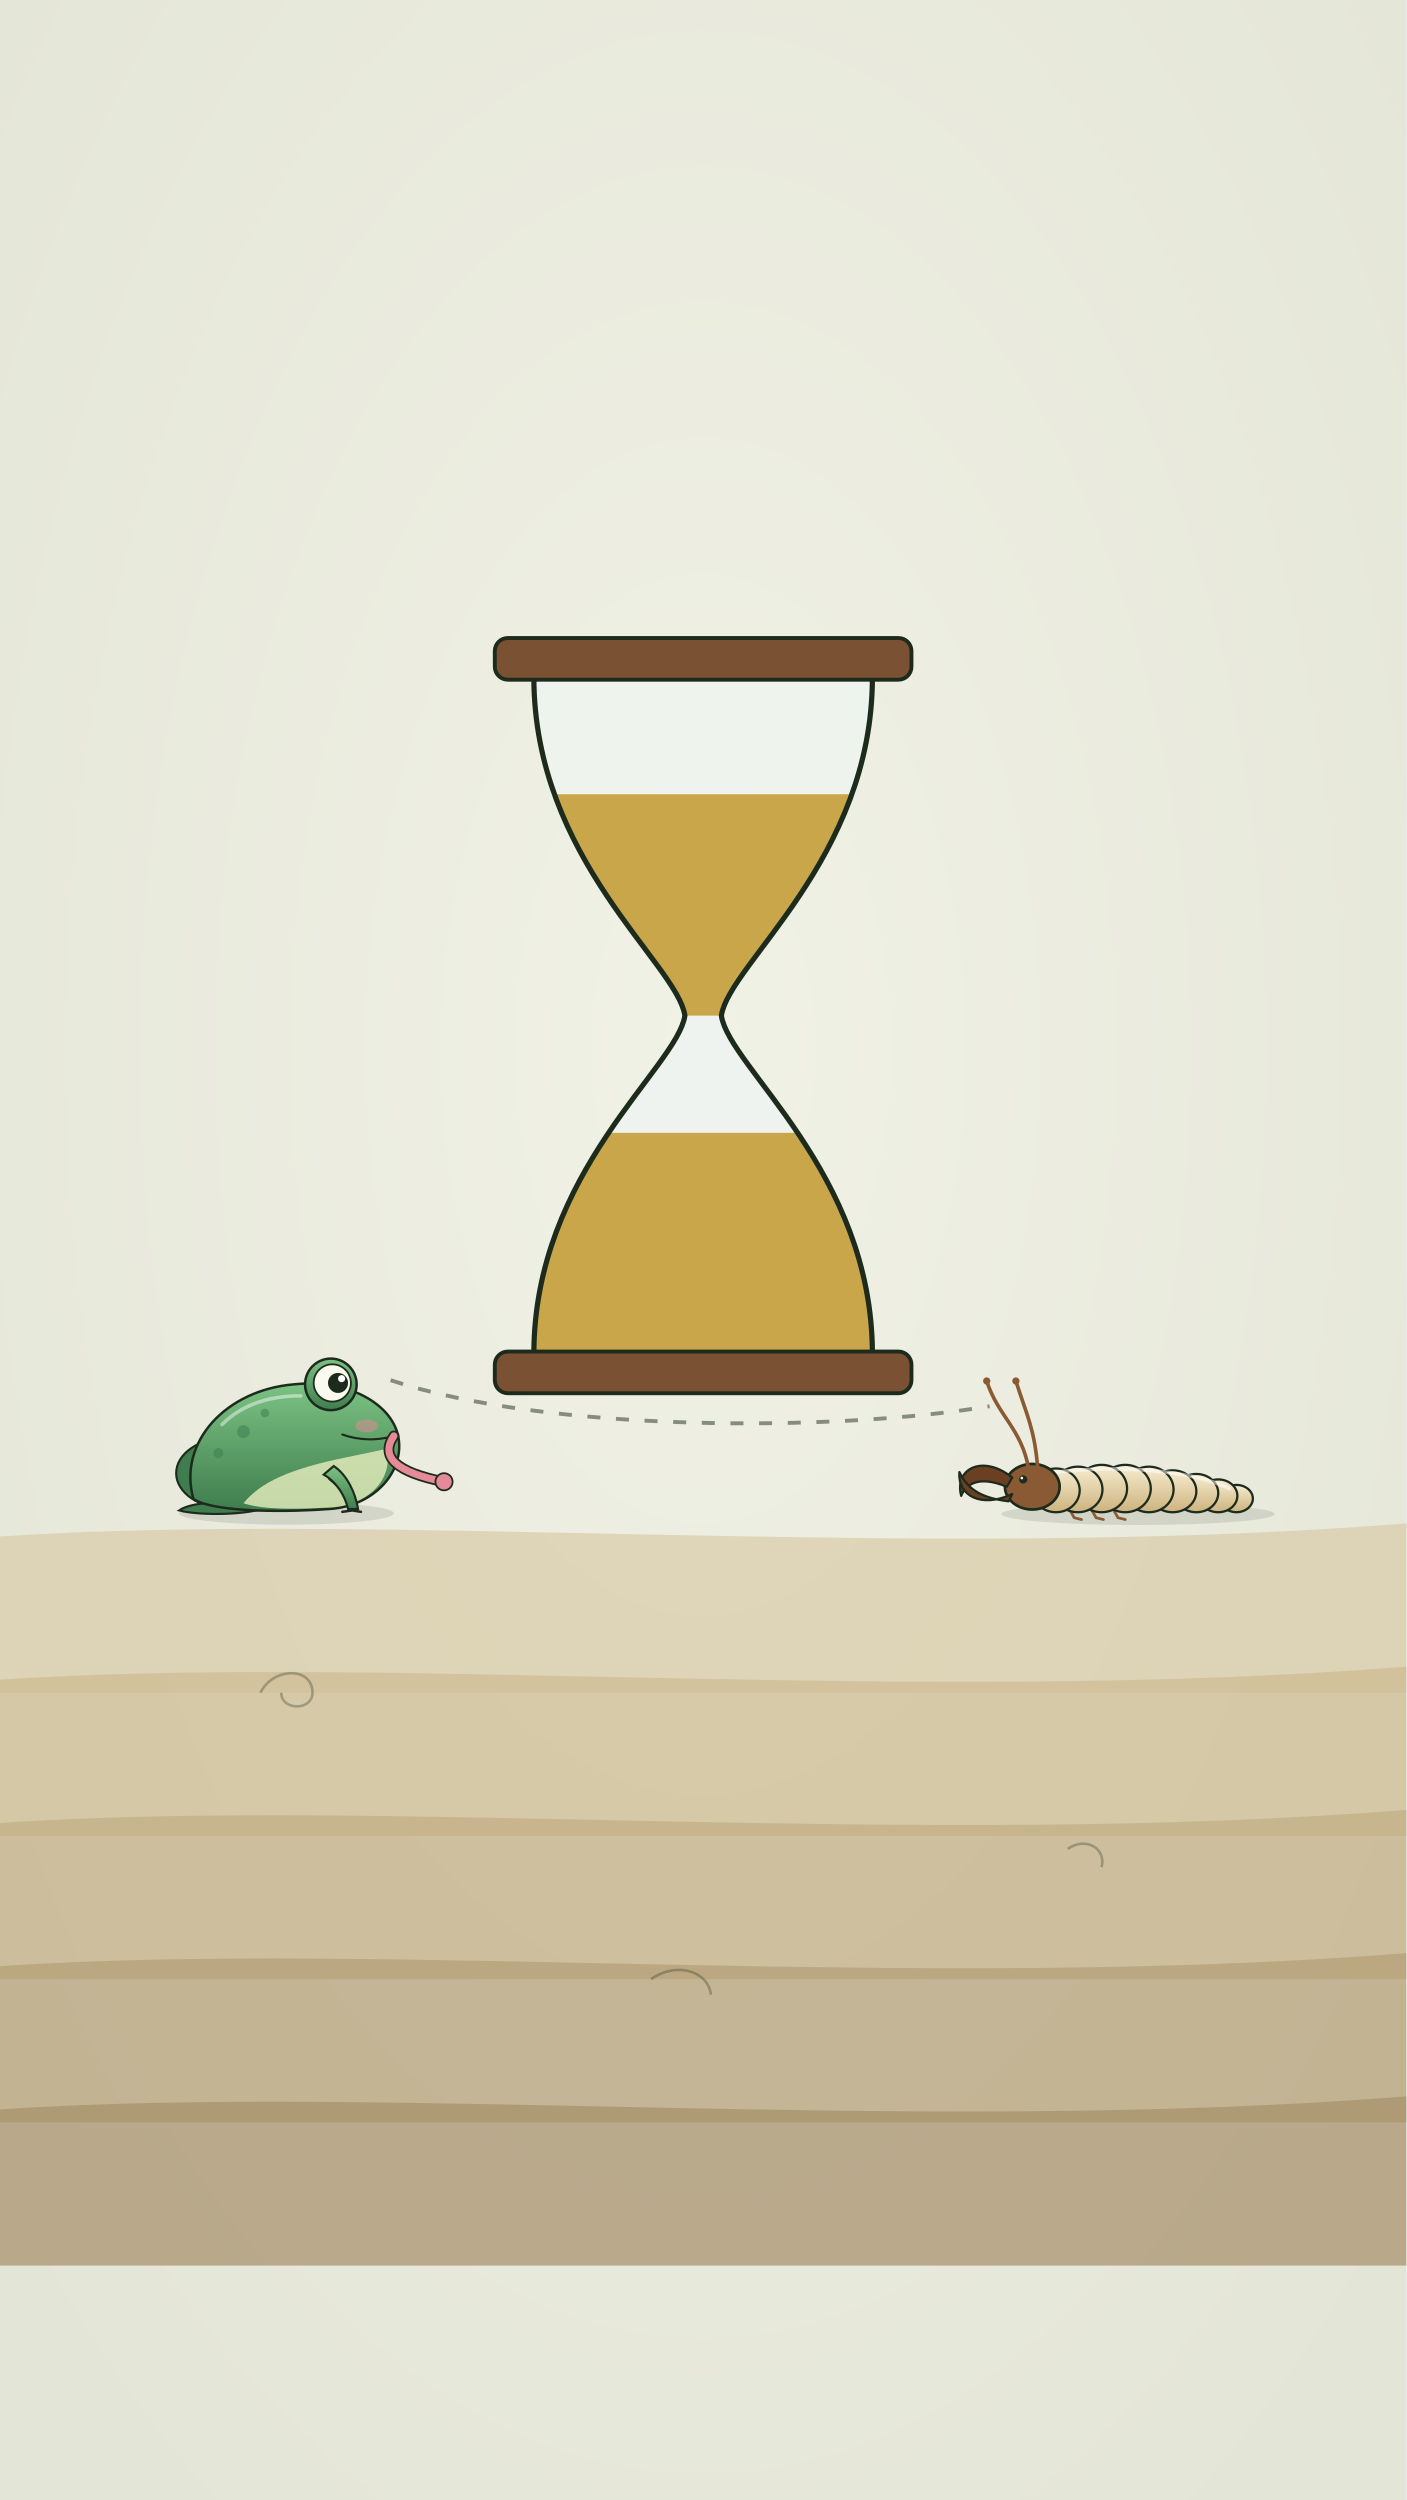
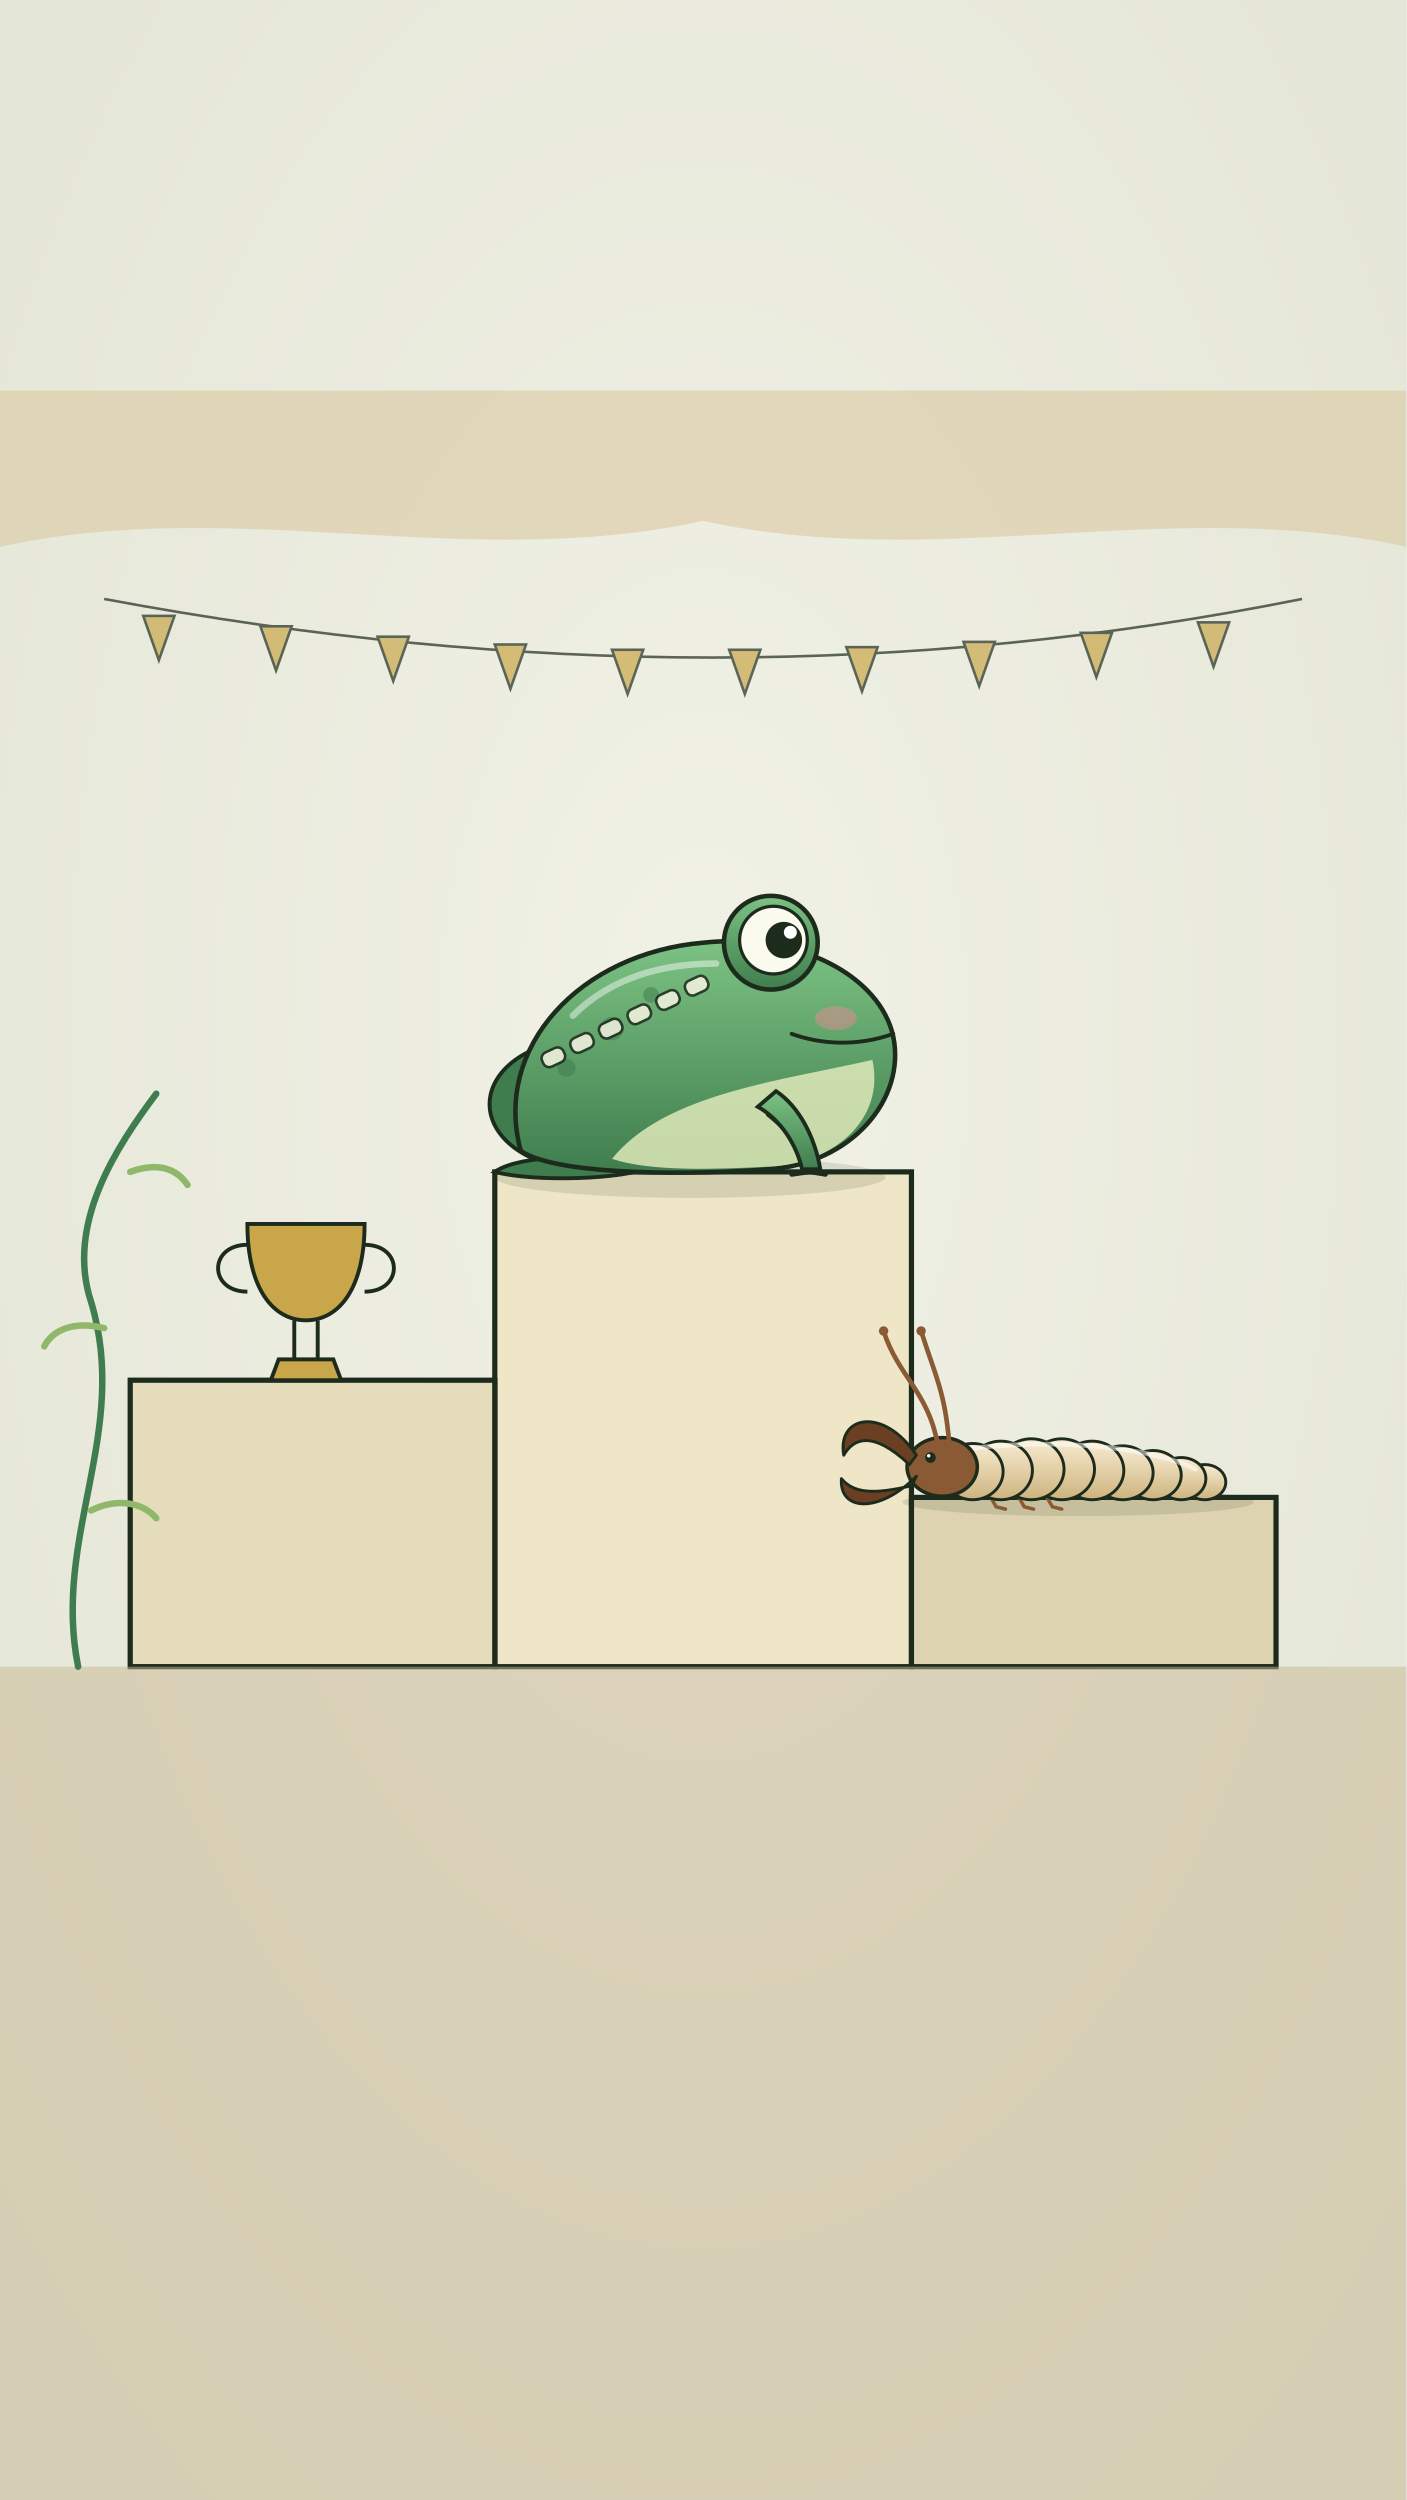
<svg xmlns="http://www.w3.org/2000/svg" viewBox="0 0 1080 1920" width="1080" height="1920">
  <defs>
-     <radialGradient id="U026-wash" cx=".5" cy=".42" r=".7">
+     <radialGradient id="U025-wash" cx=".5" cy=".42" r=".7">
      <stop offset="0" stop-color="#f1f2e6" />
      <stop offset="1" stop-color="#e3e5d6" />
    </radialGradient>
-     <linearGradient id="U026-jade" x1="0" y1="0" x2="0" y2="1">
+     <linearGradient id="U025-jade" x1="0" y1="0" x2="0" y2="1">
      <stop offset="0" stop-color="#7cc283" />
      <stop offset="1" stop-color="#3f7d4e" />
    </linearGradient>
-     <linearGradient id="U026-cream" x1="0" y1="0" x2="0" y2="1">
+     <linearGradient id="U025-cream" x1="0" y1="0" x2="0" y2="1">
      <stop offset="0" stop-color="#f7ecd0" />
      <stop offset="1" stop-color="#cdb37e" />
    </linearGradient>
-     <radialGradient id="U026-glow" cx=".5" cy=".5" r=".5">
+     <radialGradient id="U025-glow" cx=".5" cy=".5" r=".5">
      <stop offset="0" stop-color="#fff6c8" stop-opacity=".9" />
      <stop offset="1" stop-color="#fff6c8" stop-opacity="0" />
    </radialGradient>
  </defs>
  <rect id="bg-paper" width="1080" height="1920" fill="#e3e5d6" />
-   <rect id="bg-paper-wash" width="1080" height="1920" fill="url(#U026-wash)" />
-   <path id="bg-rock-layer-0" d="M0 1180 C300 1160 700 1200 1080 1170 L1080 1300 L0 1300Z" fill="#d8cba6" opacity=".7" />
-   <path id="bg-rock-layer-1" d="M0 1290 C300 1270 700 1310 1080 1280 L1080 1410 L0 1410Z" fill="#cdbb92" opacity=".7" />
-   <path id="bg-rock-layer-2" d="M0 1400 C300 1380 700 1420 1080 1390 L1080 1520 L0 1520Z" fill="#c2ad83" opacity=".7" />
-   <path id="bg-rock-layer-3" d="M0 1510 C300 1490 700 1530 1080 1500 L1080 1630 L0 1630Z" fill="#b49e76" opacity=".7" />
-   <path id="bg-rock-layer-4" d="M0 1620 C300 1600 700 1640 1080 1610 L1080 1740 L0 1740Z" fill="#a68f6a" opacity=".7" />
-   <g id="bg-fossil-marks" fill="none" stroke="#1d2b1c" stroke-width="2" opacity=".3">
-     <path d="M200 1300 c10 -20 40 -20 40 0 c0 14 -24 14 -24 0" />
-     <path d="M820 1420 c14 -10 30 0 26 14" />
-     <path d="M500 1520 c20 -14 44 -6 46 12" />
+   <rect id="bg-paper-wash" width="1080" height="1920" fill="url(#U025-wash)" />
+   <path id="bg-curtain" d="M0 300 H1080 V420 C900 380 720 440 540 400 C360 440 180 380 0 420Z" fill="#d9c59a" opacity=".55" />
+   <g id="bunting-string" fill="#c9a64a" stroke="#1d2b1c" stroke-width="2" opacity=".7">
+     <path d="M80 460 C400 520 700 520 1000 460" fill="none" />
+     <path d="M110 473 l24 0 l-12 34z" />
+     <path d="M200 481 l24 0 l-12 34z" />
+     <path d="M290 489 l24 0 l-12 34z" />
+     <path d="M380 495 l24 0 l-12 34z" />
+     <path d="M470 499 l24 0 l-12 34z" />
+     <path d="M560 499 l24 0 l-12 34z" />
+     <path d="M650 497 l24 0 l-12 34z" />
+     <path d="M740 493 l24 0 l-12 34z" />
+     <path d="M830 486 l24 0 l-12 34z" />
+     <path d="M920 478 l24 0 l-12 34z" />
  </g>
-   <defs>
-     <clipPath id="U026-glass-clip">
-       <path d="M410 520 H670 C670 660 560 740 554 780 C560 820 670 900 670 1040 H410 C410 900 520 820 526 780 C520 740 410 660 410 520Z" />
-     </clipPath>
-   </defs>
-   <path id="hourglass-glass" d="M410 520 H670 C670 660 560 740 554 780 C560 820 670 900 670 1040 H410 C410 900 520 820 526 780 C520 740 410 660 410 520Z" fill="#eef4f1" opacity=".8" />
-   <g clip-path="url(#U026-glass-clip)">
-     <g id="mv-fill-sand-top" data-from="1" data-to=".15" data-axis="y" data-pivot="540 780" data-dur="5">
-       <rect x="410" y="610" width="260" height="170" fill="#c9a64a" />
-     </g>
-     <g id="mv-fill-sand-bottom" data-from=".1" data-to="1" data-axis="y" data-pivot="540 1040" data-dur="5">
-       <rect x="410" y="870" width="260" height="170" fill="#c9a64a" />
+   <rect id="podium-top-step" x="380" y="900" width="320" height="380" fill="#efe6c8" stroke="#1d2b1c" stroke-width="4" />
+   <rect id="podium-second-step" x="100" y="1060" width="280" height="220" fill="#e5dcbc" stroke="#1d2b1c" stroke-width="4" />
+   <rect id="podium-third-step" x="700" y="1150" width="280" height="130" fill="#ddd3b0" stroke="#1d2b1c" stroke-width="4" />
+   <rect id="bg-floor" x="0" y="1280" width="1080" height="640" fill="#c9b892" opacity=".5" />
+   <g id="mv-breathe-frog-body">
+     <g id="frog-figure" transform="translate(530 900) rotate(0.0) scale(1.0 1.0)">
+       <ellipse cx="0" cy="4" rx="150" ry="16" fill="#1d2b1c" opacity=".12" />
+       <g id="frog-hindleg">
+         <ellipse cx="-80" cy="-52" rx="74" ry="50" fill="#3f7d4e" stroke="#1d2b1c" stroke-width="3" />
+         <path d="M-150 0 C-130 -14 -70 -14 -30 -4 C-50 6 -120 8 -150 0Z" fill="#3f7d4e" stroke="#1d2b1c" stroke-width="3" />
+       </g>
+       <path id="frog-body" d="M-130 -16 C-152 -96 -84 -168 10 -176 C84 -184 146 -150 156 -104 C166 -56 124 -6 60 -2 C10 2 -100 4 -130 -16Z" fill="url(#U025-jade)" stroke="#1d2b1c" stroke-width="3.5" />
+       <path d="M-60 -10 C-20 -60 70 -70 140 -86 C150 -40 110 -6 60 -4 C20 -2 -30 0 -60 -10Z" fill="#dfe9b8" opacity=".85" />
+       <path d="M-90 -120 C-60 -150 -20 -160 20 -160" fill="none" stroke="#ffffff" stroke-width="5" opacity=".45" stroke-linecap="round" />
+       <circle cx="-60" cy="-110" r="9" fill="#3f7d4e" opacity=".55" />
+       <circle cx="-30" cy="-136" r="6" fill="#3f7d4e" opacity=".55" />
+       <circle cx="-95" cy="-80" r="7" fill="#3f7d4e" opacity=".55" />
+       <path id="frog-foreleg" d="M60 -44 C78 -30 88 -14 92 0 M92 0 l-14 2 M92 0 l12 2 M92 0 l2 -8" fill="none" stroke="#1d2b1c" stroke-width="3.5" stroke-linecap="round" />
+       <path d="M52 -50 C70 -40 82 -20 86 -2 L100 -2 C96 -26 84 -50 66 -62Z" fill="url(#U025-jade)" stroke="#1d2b1c" stroke-width="3" />
+       <circle cx="62" cy="-176" r="36" fill="url(#U025-jade)" stroke="#1d2b1c" stroke-width="3.5" />
+       <g id="mv-blink-frog-eye">
+         <circle cx="64" cy="-178" r="26" fill="#fbfaee" stroke="#1d2b1c" stroke-width="2.5" />
+         <circle cx="72" cy="-178" r="14" fill="#1d2b1c" />
+         <circle cx="77" cy="-184" r="5" fill="#ffffff" />
+       </g>
+       <ellipse cx="112" cy="-118" rx="16" ry="9" fill="#e58a96" opacity=".5" />
+       <path d="M156 -106 C128 -96 100 -98 78 -106" fill="none" stroke="#1d2b1c" stroke-width="3" stroke-linecap="round" />
    </g>
  </g>
-   <path d="M410 520 H670 C670 660 560 740 554 780 C560 820 670 900 670 1040 H410 C410 900 520 820 526 780 C520 740 410 660 410 520Z" fill="none" stroke="#1d2b1c" stroke-width="4" />
-   <rect id="hourglass-cap-top" x="380" y="490" width="320" height="32" rx="10" fill="#7a5233" stroke="#1d2b1c" stroke-width="3" />
-   <rect id="hourglass-cap-bottom" x="380" y="1038" width="320" height="32" rx="10" fill="#7a5233" stroke="#1d2b1c" stroke-width="3" />
-   <g id="frog-figure" transform="translate(220 1160) rotate(0.0) scale(0.55 0.55)">
-     <ellipse cx="0" cy="4" rx="150" ry="16" fill="#1d2b1c" opacity=".12" />
-     <g id="frog-hindleg">
-       <ellipse cx="-80" cy="-52" rx="74" ry="50" fill="#3f7d4e" stroke="#1d2b1c" stroke-width="3" />
-       <path d="M-150 0 C-130 -14 -70 -14 -30 -4 C-50 6 -120 8 -150 0Z" fill="#3f7d4e" stroke="#1d2b1c" stroke-width="3" />
-     </g>
-     <path id="frog-body" d="M-130 -16 C-152 -96 -84 -168 10 -176 C84 -184 146 -150 156 -104 C166 -56 124 -6 60 -2 C10 2 -100 4 -130 -16Z" fill="url(#U026-jade)" stroke="#1d2b1c" stroke-width="3.5" />
-     <path d="M-60 -10 C-20 -60 70 -70 140 -86 C150 -40 110 -6 60 -4 C20 -2 -30 0 -60 -10Z" fill="#dfe9b8" opacity=".85" />
-     <path d="M-90 -120 C-60 -150 -20 -160 20 -160" fill="none" stroke="#ffffff" stroke-width="5" opacity=".45" stroke-linecap="round" />
-     <circle cx="-60" cy="-110" r="9" fill="#3f7d4e" opacity=".55" />
-     <circle cx="-30" cy="-136" r="6" fill="#3f7d4e" opacity=".55" />
-     <circle cx="-95" cy="-80" r="7" fill="#3f7d4e" opacity=".55" />
-     <path id="frog-foreleg" d="M60 -44 C78 -30 88 -14 92 0 M92 0 l-14 2 M92 0 l12 2 M92 0 l2 -8" fill="none" stroke="#1d2b1c" stroke-width="3.5" stroke-linecap="round" />
-     <path d="M52 -50 C70 -40 82 -20 86 -2 L100 -2 C96 -26 84 -50 66 -62Z" fill="url(#U026-jade)" stroke="#1d2b1c" stroke-width="3" />
-     <circle cx="62" cy="-176" r="36" fill="url(#U026-jade)" stroke="#1d2b1c" stroke-width="3.5" />
-     <g id="mv-blink-frog-eye">
-       <circle cx="64" cy="-178" r="26" fill="#fbfaee" stroke="#1d2b1c" stroke-width="2.5" />
-       <circle cx="72" cy="-178" r="14" fill="#1d2b1c" />
-       <circle cx="77" cy="-184" r="5" fill="#ffffff" />
-     </g>
-     <ellipse cx="112" cy="-118" rx="16" ry="9" fill="#e58a96" opacity=".5" />
-     <path d="M156 -106 C128 -96 100 -98 78 -106" fill="none" stroke="#1d2b1c" stroke-width="3" stroke-linecap="round" />
-     <g id="frog-tongue">
-       <path d="M150 -104 Q120 -60 220 -40" fill="none" stroke="#1d2b1c" stroke-width="15" stroke-linecap="round" />
-       <path d="M150 -104 Q120 -60 220 -40" fill="none" stroke="#e58a96" stroke-width="10" stroke-linecap="round" />
-       <circle cx="220" cy="-40" r="12" fill="#e58a96" stroke="#1d2b1c" stroke-width="2.5" />
-     </g>
+   <g id="frog-backbone" fill="#f7f3e2" stroke="#1d2b1c" stroke-width="2" opacity=".85">
+     <rect x="416" y="806" width="18" height="12" rx="5" transform="rotate(-25 425 812)" />
+     <rect x="438" y="795" width="18" height="12" rx="5" transform="rotate(-25 447 801)" />
+     <rect x="460" y="784" width="18" height="12" rx="5" transform="rotate(-25 469 790)" />
+     <rect x="482" y="773" width="18" height="12" rx="5" transform="rotate(-25 491 779)" />
+     <rect x="504" y="762" width="18" height="12" rx="5" transform="rotate(-25 513 768)" />
+     <rect x="526" y="751" width="18" height="12" rx="5" transform="rotate(-25 535 757)" />
  </g>
  <g id="epomis-larva">
-     <g id="epomis-larva-body" transform="translate(860 1160) rotate(0.0) scale(-0.7 0.7)">
+     <g id="epomis-larva-body" transform="translate(810 1150) rotate(0.0) scale(-0.9 0.9)">
      <ellipse cx="-20" cy="4" rx="150" ry="12" fill="#1d2b1c" opacity=".12" />
      <path d="M10 -6 l-8 14 l-8 2" fill="none" stroke="#8a5a34" stroke-width="3" stroke-linecap="round" />
      <path d="M34 -6 l-8 14 l-8 2" fill="none" stroke="#8a5a34" stroke-width="3" stroke-linecap="round" />
      <path d="M58 -6 l-8 14 l-8 2" fill="none" stroke="#8a5a34" stroke-width="3" stroke-linecap="round" />
-       <ellipse cx="-128" cy="-13" rx="18" ry="15" fill="url(#U026-cream)" stroke="#1d2b1c" stroke-width="2.5" />
-       <ellipse cx="-108" cy="-16" rx="21" ry="18" fill="url(#U026-cream)" stroke="#1d2b1c" stroke-width="2.5" />
-       <ellipse cx="-84" cy="-19" rx="24" ry="21" fill="url(#U026-cream)" stroke="#1d2b1c" stroke-width="2.5" />
-       <ellipse cx="-58" cy="-21" rx="26" ry="23" fill="url(#U026-cream)" stroke="#1d2b1c" stroke-width="2.5" />
-       <ellipse cx="-32" cy="-23" rx="27" ry="25" fill="url(#U026-cream)" stroke="#1d2b1c" stroke-width="2.5" />
-       <ellipse cx="-6" cy="-24" rx="28" ry="26" fill="url(#U026-cream)" stroke="#1d2b1c" stroke-width="2.5" />
-       <ellipse cx="20" cy="-24" rx="28" ry="26" fill="url(#U026-cream)" stroke="#1d2b1c" stroke-width="2.5" />
-       <ellipse cx="46" cy="-23" rx="27" ry="25" fill="url(#U026-cream)" stroke="#1d2b1c" stroke-width="2.5" />
-       <ellipse cx="70" cy="-22" rx="26" ry="24" fill="url(#U026-cream)" stroke="#1d2b1c" stroke-width="2.5" />
+       <ellipse cx="-128" cy="-13" rx="18" ry="15" fill="url(#U025-cream)" stroke="#1d2b1c" stroke-width="2.5" />
+       <ellipse cx="-108" cy="-16" rx="21" ry="18" fill="url(#U025-cream)" stroke="#1d2b1c" stroke-width="2.5" />
+       <ellipse cx="-84" cy="-19" rx="24" ry="21" fill="url(#U025-cream)" stroke="#1d2b1c" stroke-width="2.5" />
+       <ellipse cx="-58" cy="-21" rx="26" ry="23" fill="url(#U025-cream)" stroke="#1d2b1c" stroke-width="2.5" />
+       <ellipse cx="-32" cy="-23" rx="27" ry="25" fill="url(#U025-cream)" stroke="#1d2b1c" stroke-width="2.5" />
+       <ellipse cx="-6" cy="-24" rx="28" ry="26" fill="url(#U025-cream)" stroke="#1d2b1c" stroke-width="2.5" />
+       <ellipse cx="20" cy="-24" rx="28" ry="26" fill="url(#U025-cream)" stroke="#1d2b1c" stroke-width="2.5" />
+       <ellipse cx="46" cy="-23" rx="27" ry="25" fill="url(#U025-cream)" stroke="#1d2b1c" stroke-width="2.5" />
+       <ellipse cx="70" cy="-22" rx="26" ry="24" fill="url(#U025-cream)" stroke="#1d2b1c" stroke-width="2.5" />
      <path d="M-120 -24 C-80 -44 0 -50 70 -42" fill="none" stroke="#ffffff" stroke-width="4" opacity=".5" stroke-linecap="round" />
      <ellipse id="epomis-larva-head" cx="96" cy="-26" rx="30" ry="25" fill="#8a5a34" stroke="#1d2b1c" stroke-width="3" />
      <g id="mv-blink-epomis-larva-eyes">
        <circle cx="106" cy="-34" r="4.5" fill="#1d2b1c" />
        <circle cx="107.5" cy="-35.5" r="1.5" fill="#fff" />
      </g>
    </g>
-     <g id="mv-joint-larva-feeler-1" data-pivot="790 1126.4" data-amp="14" data-per="1.1" data-phase="1.3">
-       <g transform="translate(860 1160) rotate(0.0) scale(-0.7 0.7)">
+     <g id="mv-joint-larva-feeler-1" data-pivot="720 1106.8" data-amp="12" data-per="1.1" data-phase="1.3">
+       <g transform="translate(810 1150) rotate(0.0) scale(-0.9 0.9)">
        <path d="M100 -46 C108.0 -90 134 -104 146 -142" fill="none" stroke="#8a5a34" stroke-width="4" stroke-linecap="round" />
        <circle cx="146" cy="-142" r="4" fill="#8a5a34" />
      </g>
    </g>
-     <g id="mv-joint-larva-feeler-2" data-pivot="797 1126.4" data-amp="14" data-per="1.3" data-phase="2.6">
-       <g transform="translate(860 1160) rotate(0.0) scale(-0.7 0.7)">
+     <g id="mv-joint-larva-feeler-2" data-pivot="729 1106.8" data-amp="12" data-per="1.3" data-phase="2.6">
+       <g transform="translate(810 1150) rotate(0.0) scale(-0.9 0.9)">
        <path d="M90 -46 C93.6 -90 102 -104 114 -142" fill="none" stroke="#8a5a34" stroke-width="4" stroke-linecap="round" />
        <circle cx="114" cy="-142" r="4" fill="#8a5a34" />
      </g>
    </g>
-     <g id="mv-joint-larva-jaw-1" data-pivot="777.4 1136.2" data-amp="7" data-per="1.2" data-phase="0.8">
-       <g transform="translate(860 1160) rotate(0.0) scale(-0.7 0.7)">
-         <path d="M118 -36 C150 -62 182 -46 174 -16 C170 -26 158 -40 124 -26Z" fill="#6b3f22" stroke="#1d2b1c" stroke-width="2.5" stroke-linejoin="round" />
+     <g id="mv-joint-larva-jaw-1" data-pivot="703.8 1119.4" data-amp="7" data-per="1.2" data-phase="0.8">
+       <g transform="translate(810 1150) rotate(0.0) scale(-0.9 0.9)">
+         <path d="M118 -36 C146 -78 186 -70 180 -36 C172 -50 156 -58 124 -28Z" fill="#6b3f22" stroke="#1d2b1c" stroke-width="2.5" stroke-linejoin="round" />
      </g>
    </g>
-     <g id="mv-joint-larva-jaw-2" data-pivot="777.4 1148.8" data-amp="7" data-per="1.2" data-phase="1.6">
-       <g transform="translate(860 1160) rotate(0.0) scale(-0.7 0.7)">
-         <path d="M118 -18 C152 -2 178 -16 176 -42 C168 -26 156 -14 122 -10Z" fill="#6b3f22" stroke="#1d2b1c" stroke-width="2.5" stroke-linejoin="round" />
+     <g id="mv-joint-larva-jaw-2" data-pivot="703.8 1135.6" data-amp="7" data-per="1.2" data-phase="1.6">
+       <g transform="translate(810 1150) rotate(0.0) scale(-0.9 0.9)">
+         <path d="M118 -18 C150 14 184 12 182 -16 C172 -4 156 -2 122 -10Z" fill="#6b3f22" stroke="#1d2b1c" stroke-width="2.5" stroke-linejoin="round" />
      </g>
    </g>
  </g>
-   <path id="link-arrow-path" d="M300 1060 C420 1100 640 1100 760 1080" fill="none" stroke="#1d2b1c" stroke-width="3" stroke-dasharray="10 12" opacity=".5" />
+   <g id="mv-sway-vine-stem" fill="none" stroke="#3f7d4e" stroke-width="5" stroke-linecap="round" data-pivot="88 1280">
+     <path d="M60 1280 C40 1180 100 1100 70 1000 C50 940 90 880 120 840" />
+     <path d="M70 1160 c20 -10 40 -6 50 6 M80 1020 c-24 -6 -40 2 -46 14 M100 900 c22 -8 36 -2 44 10" stroke="#8fb86a" />
+   </g>
+   <g id="mv-topple-trophy-cup" data-deg="72" data-delay="1.4" data-pivot="235 1060">
+     <path d="M208 1060 h54 l-6 -16 h-42z" fill="#c9a64a" stroke="#1d2b1c" stroke-width="3" />
+     <path d="M226 1044 v-30 M244 1044 v-30" stroke="#1d2b1c" stroke-width="3" />
+     <path d="M190 940 h90 c0 50 -20 74 -45 74 c-25 0 -45 -24 -45 -74z" fill="#c9a64a" stroke="#1d2b1c" stroke-width="3" />
+     <path d="M190 956 c-30 0 -30 36 0 36 M280 956 c30 0 30 36 0 36" fill="none" stroke="#1d2b1c" stroke-width="3" />
+   </g>
</svg>
